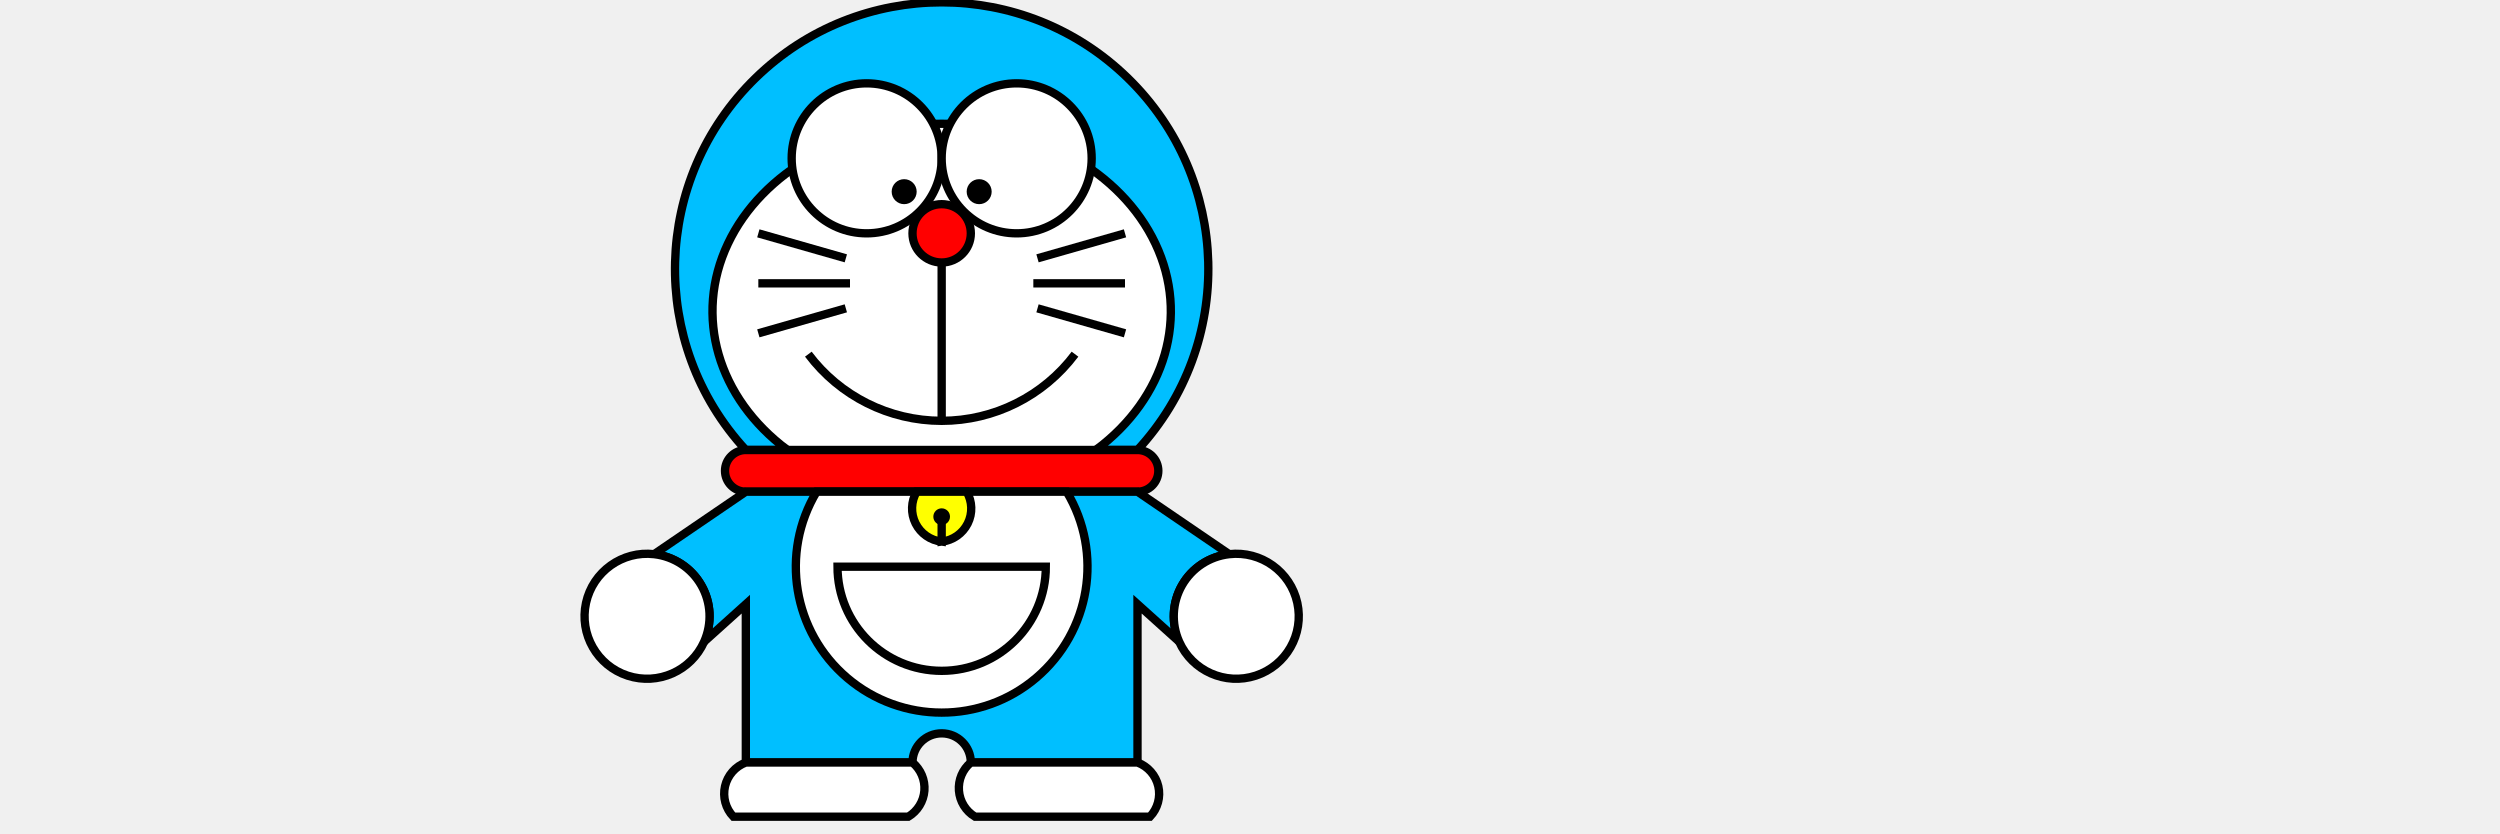
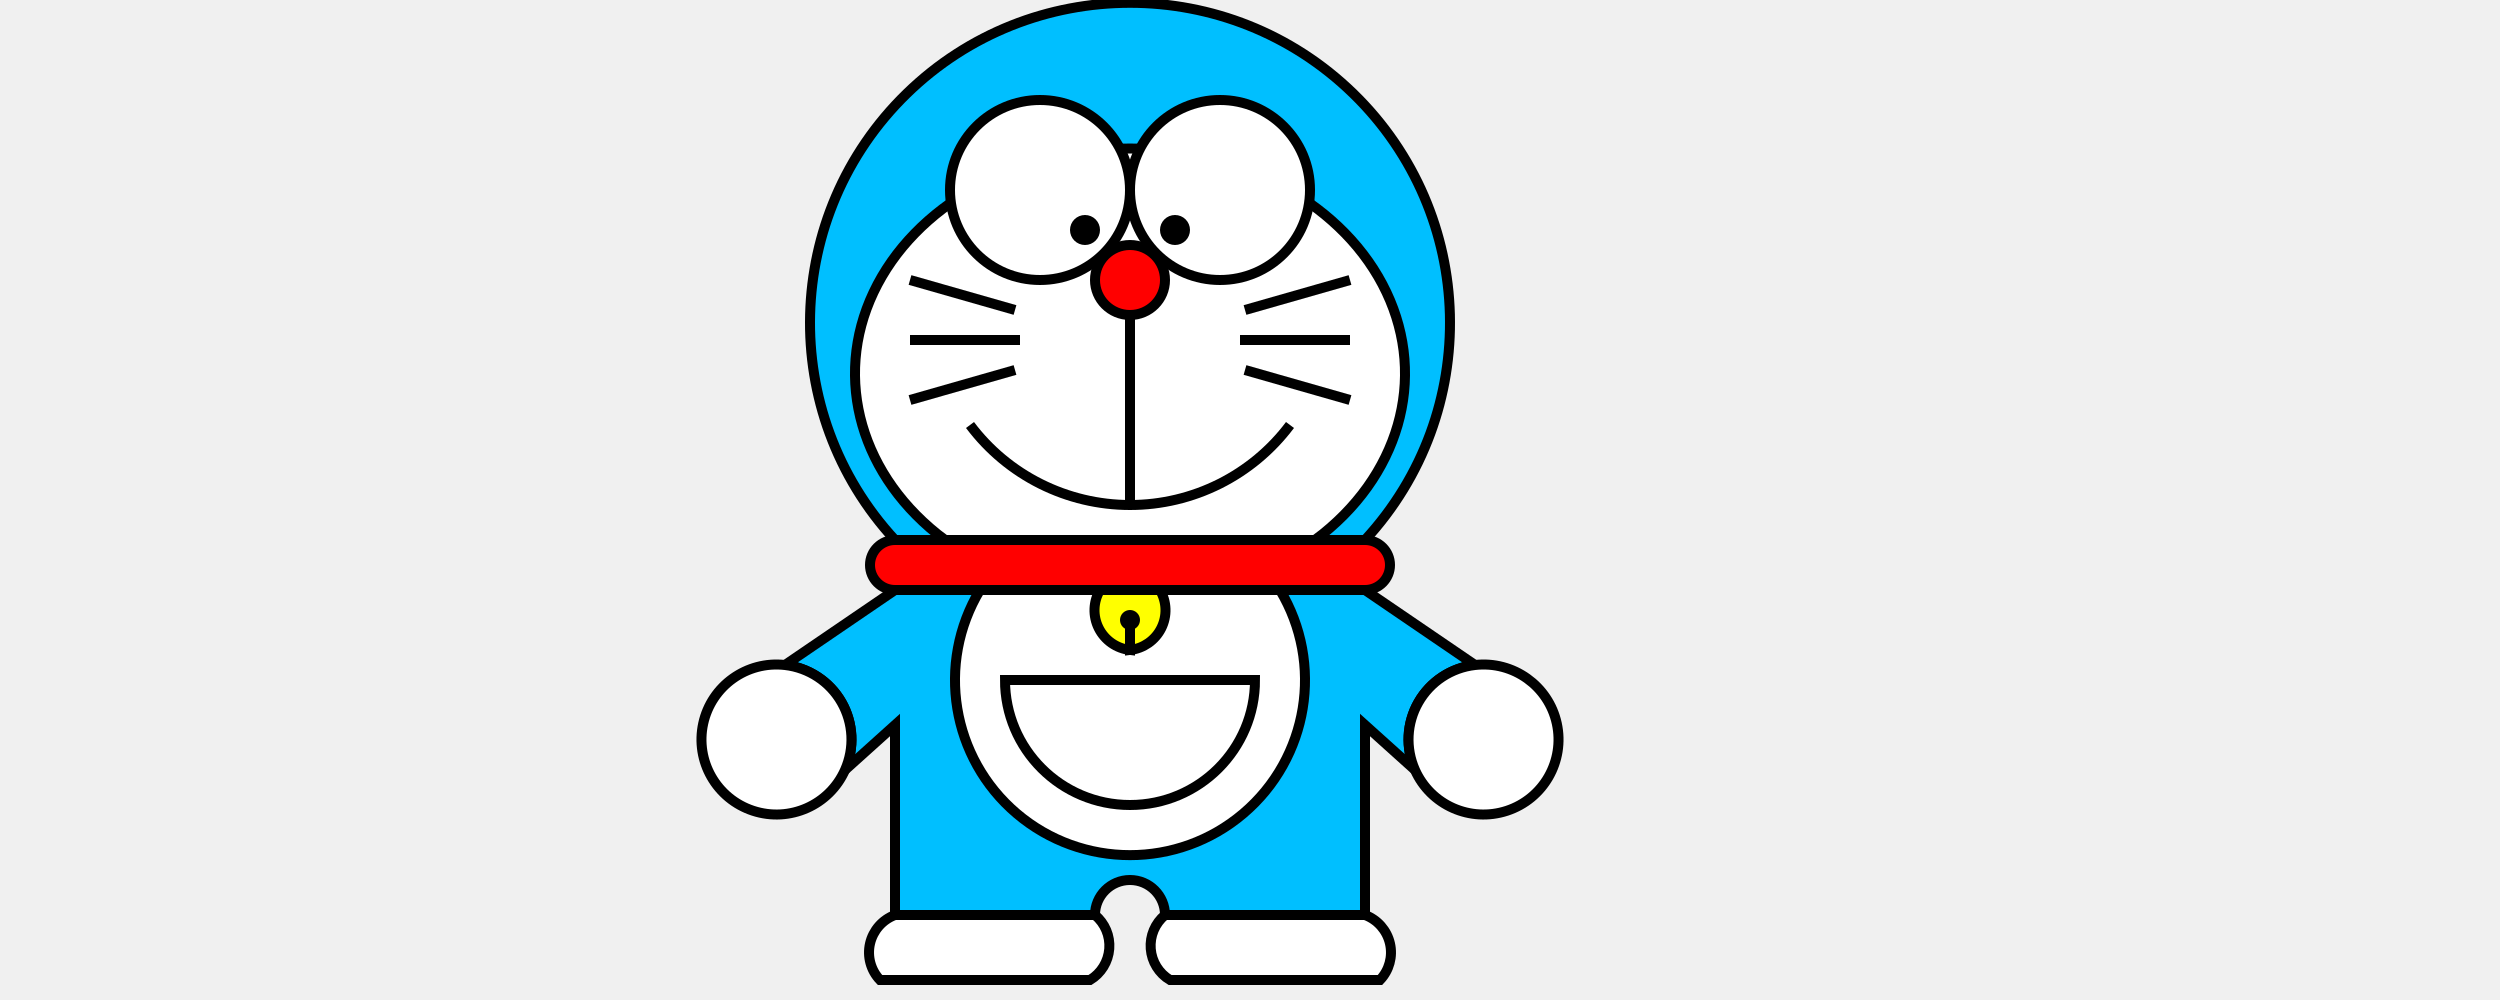
- <svg xmlns="http://www.w3.org/2000/svg" version="1.1" width="600" height="200">
+ <svg xmlns="http://www.w3.org/2000/svg" version="1.1" width="500" height="200">
  <g transform="translate(226,56)">
    <path id="face" d="M -37 52 A 55 45 0 1 1 37 52 Z" style="fill:white;stroke:none" />
    <path id="head" d="M -37 52 A 55 45 0 1 1 37 52                        L 47 52                        A 64 64 0 1 0 -47 52                        Z" style="fill:deepskyblue;stroke:black;stroke-width:2" />
    <circle id="nose" r="7" fill="red" stroke="black" stroke-width="2" />
    <ellipse id="lefteye" cx="-18" cy="-18" rx="18" ry="18" fill="white" stroke="black" stroke-width="2" />
    <circle id="lefteye_center" r="2" cx="-9" cy="-10" fill="black" stroke="black" stroke-width="2" />
    <ellipse id="righteye" cx="18" cy="-18" rx="18" ry="18" fill="white" stroke="black" stroke-width="2" />
    <circle id="righteye_center" r="2" cx="9" cy="-10" fill="black" stroke="black" stroke-width="2" />
    <line id="mouth_top_vert" x1="0" y1="7" x2="0" y2="45" stroke="black" stroke-width="2" />
    <path id="mouth" d="M -32,29 A 40 40 0 0 0 32 29" style="fill:none;stroke:black;stroke-width:2" />
    <path id="moustache_left_top" d="M -44 24 l 21 -6" style="stroke:black;stroke-width:2;fill:none" />
    <path id="moustache_left_mid" d="M -44 12 l 22 0" style="stroke:black;stroke-width:2;fill:none" />
    <path id="moustache_left_btm" d="M -44  0 l 21 6" style="stroke:black;stroke-width:2;fill:none" />
    <path id="moustache_right_top" d="M 44 24 l -21 -6" style="stroke:black;stroke-width:2;fill:none" />
    <path id="moustache_right_mid" d="M 44 12 l -22 0" style="stroke:black;stroke-width:2;fill:none" />
    <path id="moustache_right_btm" d="M 44  0 l -21 6" style="stroke:black;stroke-width:2;fill:none" />
    <path id="head_body_separator" d="M 47 52                                       A 2 2 0 1 1 47 62                                       L -47 62                                       A 2 2 0 0 1 -47 52                                       Z" style="fill:red;stroke:black;stroke-width:2" />
    <path id="body_outline" d="M -47 62 L -69 77 A 15 15 1 0 1 -57 98 L -47 89 L -47 127 L -7 127                                A 2 2 0 1 1 7 127 L 47 127 L 47 89 L 57 98 A 15 15 1 0 1 69 77 L 47 62 Z" style="fill:deepskyblue;stroke:black;stroke-width:2" />
    <path id="body_outline" d="M -30 62 A 35 35 1 1 0 30 62 Z" style="fill:white;stroke:black;stroke-width:2" />
    <path id="pocket" d="M -25 80 A 25 25 1 0 0 25 80 Z" style="fill:none;stroke:black;stroke-width:2" />
    <g id="ring">
      <path id="ring_outline" d="M -6 62 A 8 8 0 0 0 0 74 L 0 68 L 0 74 A 8 8 0 0 0 6 62 Z" style="fill:yellow;stroke:black;stroke-width:2;" />
      <circle id="ring_center" r="2" cx="0" cy="68" style="fill:black;stroke:none" />
    </g>
    <path id="left_hand" d="M -69 77 A 15 15 1 0 1 -57 98 A 15 15 1 1 1 -69 77" style="fill:white;stroke:black;stroke-width:2" />
    <path id="left_foot" d="M -8 140 A 8 8 0 0 0 -7 127 L -47 127 A 8 8 0 0 0 -50 140 Z" style="fill:white;stroke:black;stroke-width:2" />
    <path id="right_hand" d="M 69 77 A 15 15 1 0 0 57 98 A 15 15 1 1 0 69 77" style="fill:white;stroke:black;stroke-width:2" />
    <path id="right_foot" d="M 8 140 A 8 8 0 0 1 7 127 L 47 127 A 8 8 0 0 1 50 140 Z" style="fill:white;stroke:black;stroke-width:2" />
  </g>
</svg>
